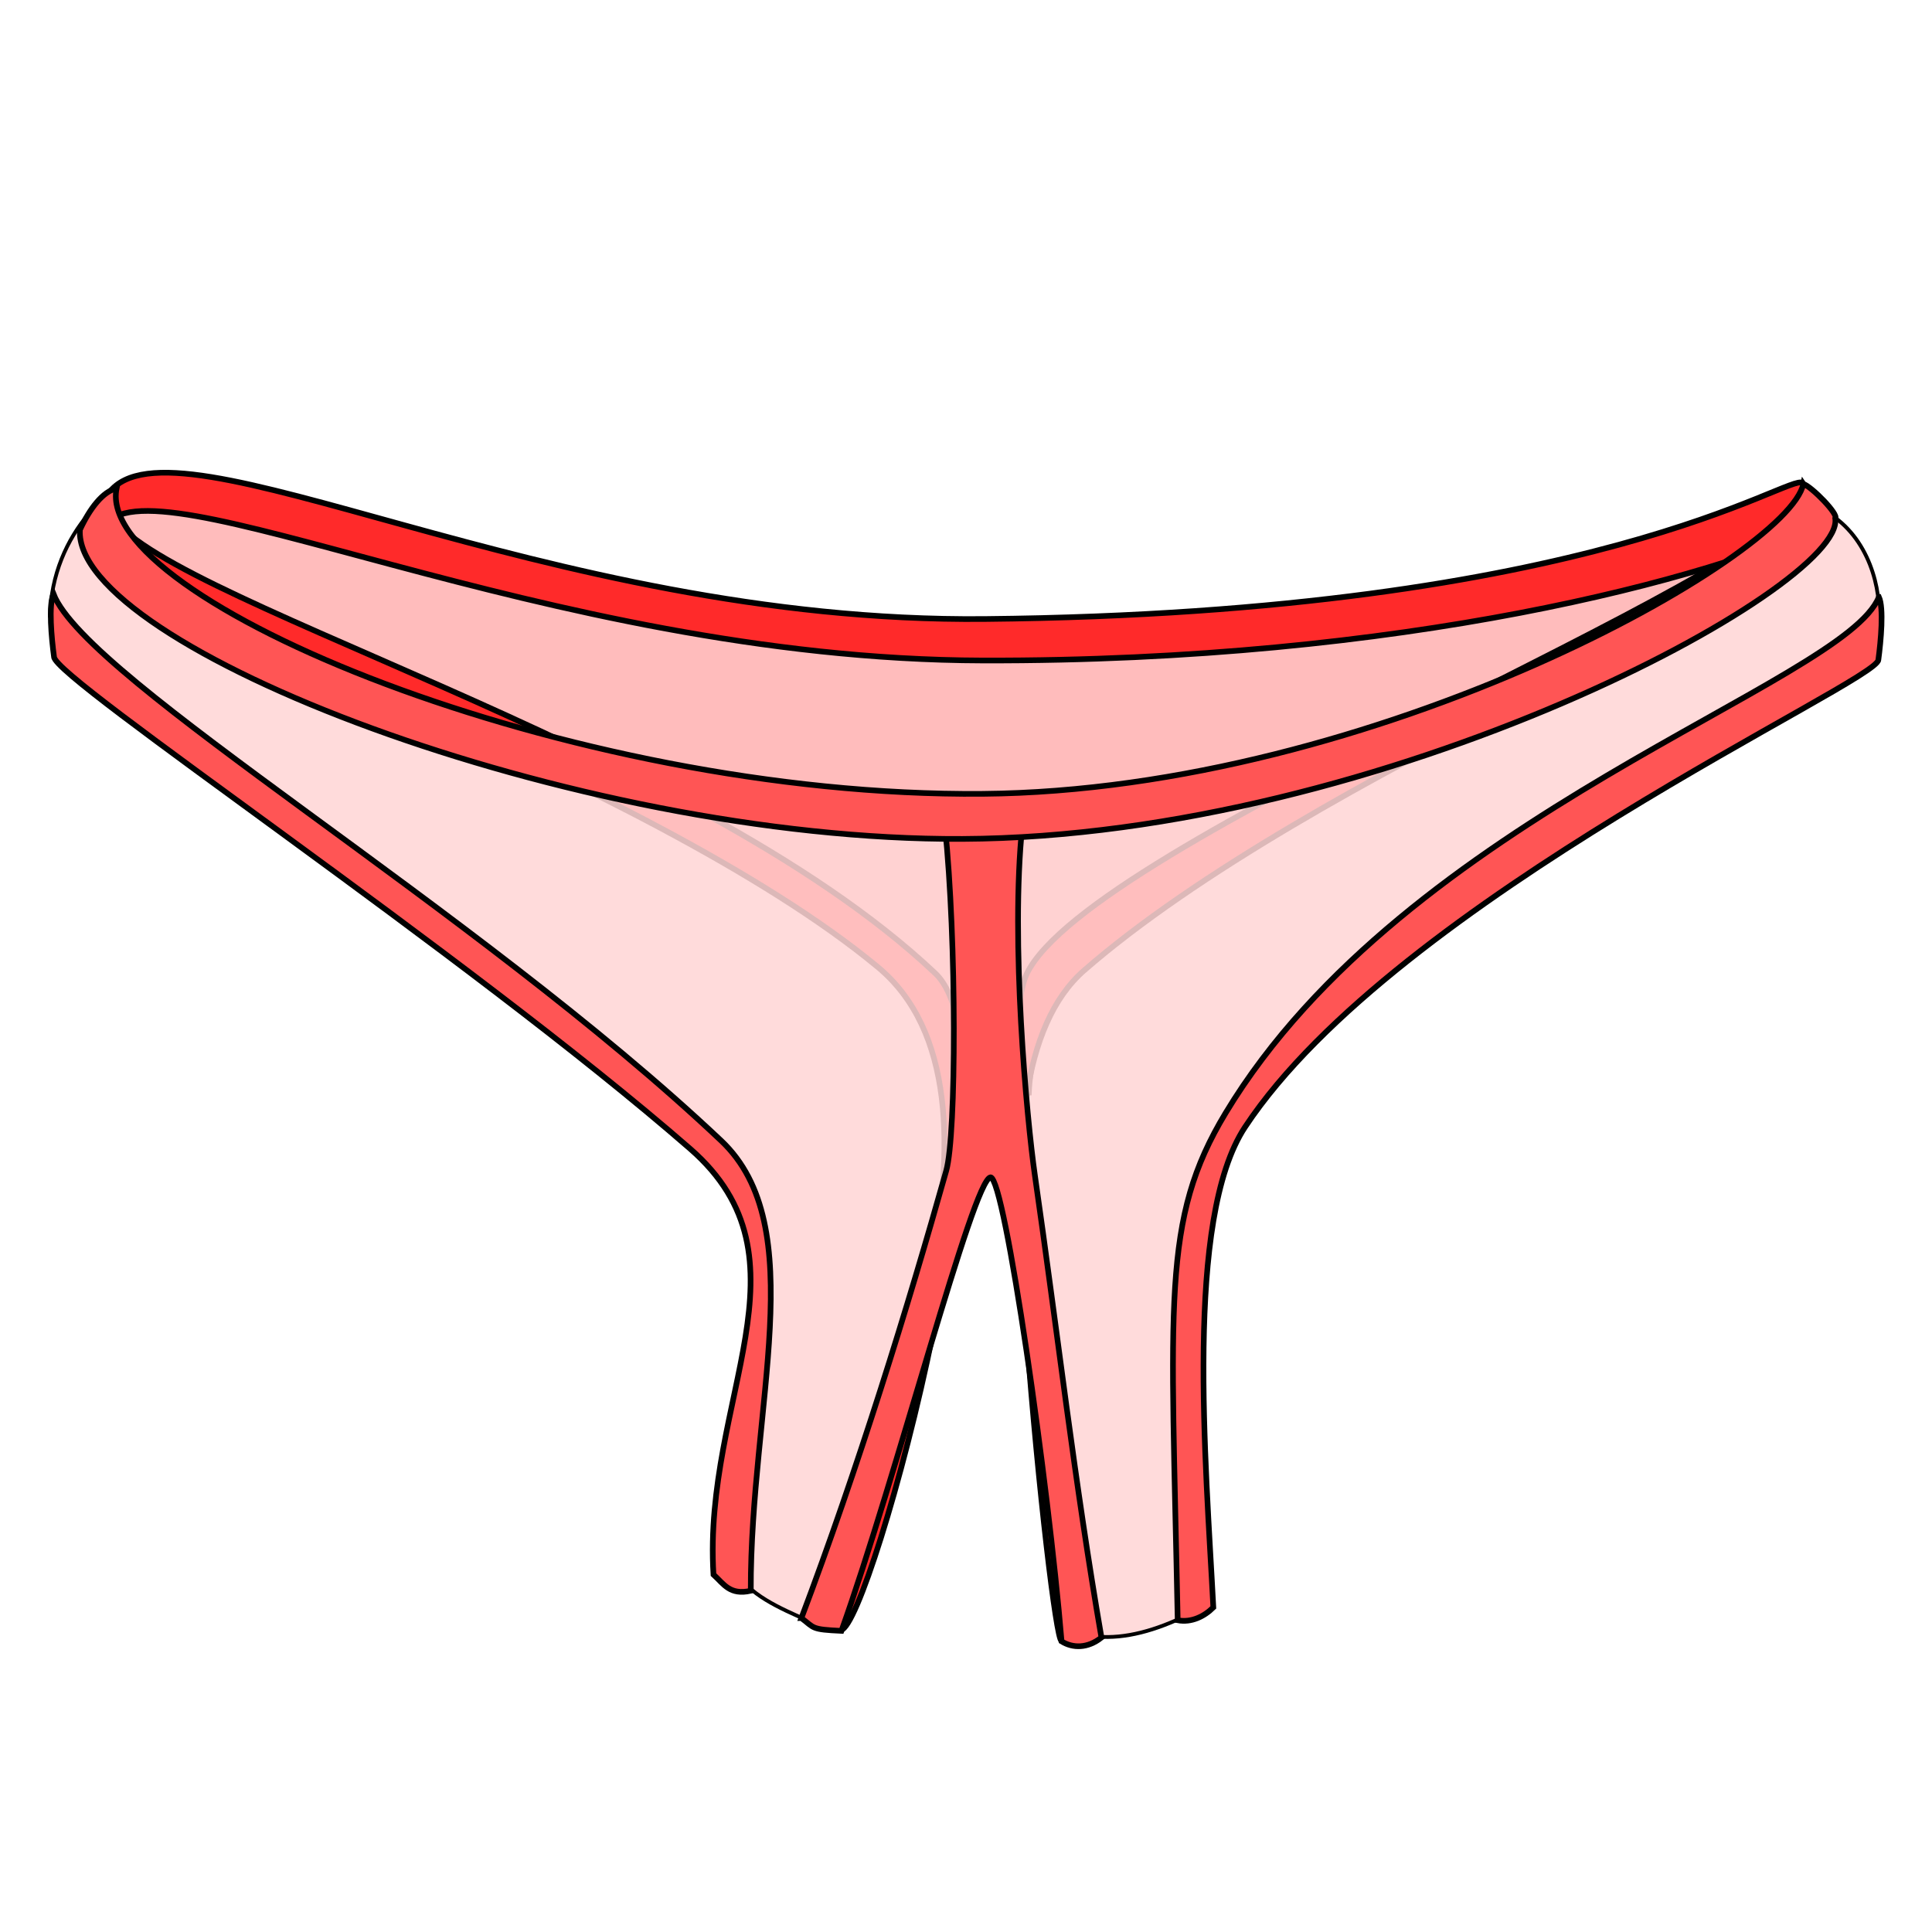
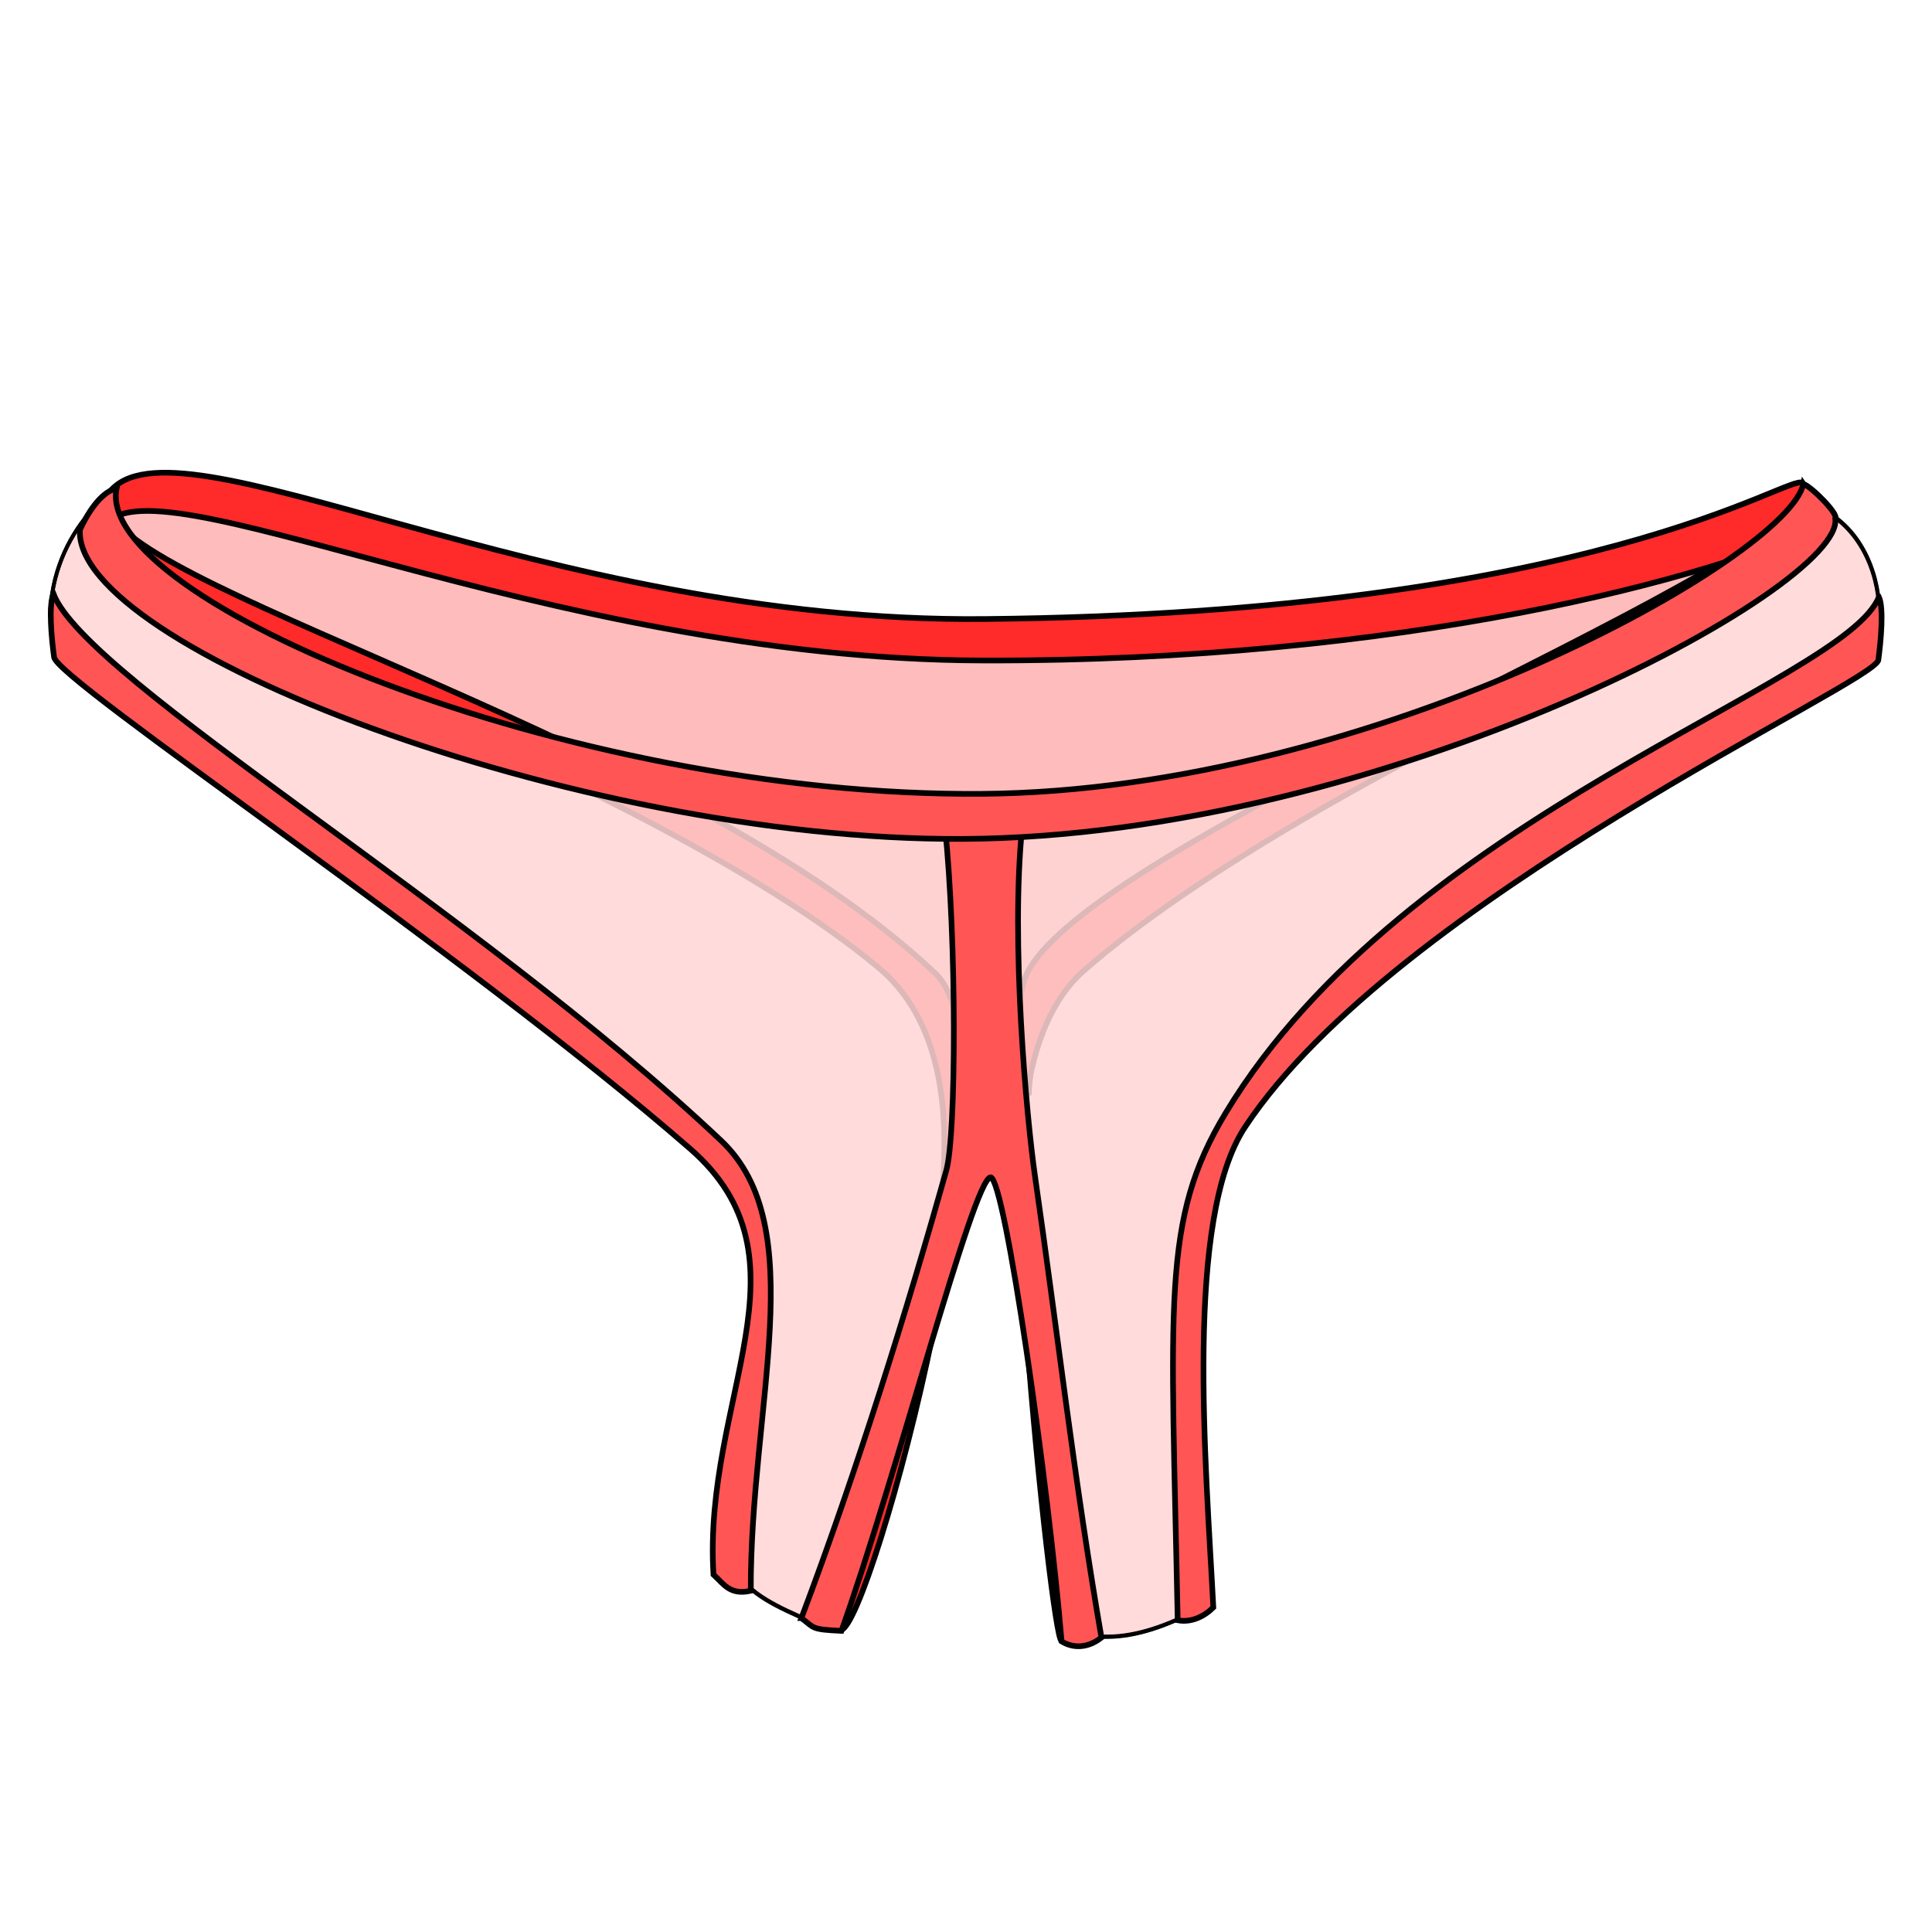
<svg xmlns="http://www.w3.org/2000/svg" viewBox="0 0 256 256" id="svg4166" version="1.1">
  <style id="style3">
    svg { cursor: default; }
  </style>
  <defs id="defs4168">
    </defs>
+   <g id="layer3">
+     <path transform="translate(0,-796.3622)" style="display:inline;fill:#ffaaaa;fill-opacity:0.784;fill-rule:evenodd;stroke:#000000;stroke-width:0.5;stroke-linecap:butt;stroke-linejoin:miter;stroke-miterlimit:4;stroke-dasharray:none;stroke-opacity:1" d="m 13.945,864.112 c -1.819,6.826 19.834,20.782 49.373,30.489 19.41,6.379 58.117,21.101 62.235,47.547 2.67,-0.101 8.325,-0.633 10.894,-0.879 1.399,-37.416 88.336,-61.616 103.57,-76.264 -33.245,11.893 -78.402,19.186 -119.146,15.832 C 67.36,876.432 20.409,855.705 13.945,864.112 Z" id="path4262" />
+     <path transform="translate(0,-796.3622)" style="display:inline;fill:#ff2a2a;fill-rule:evenodd;stroke:#000000;stroke-width:0.75;stroke-linecap:butt;stroke-linejoin:miter;stroke-miterlimit:4;stroke-dasharray:none;stroke-opacity:1" d="m 239.275,861.746 c 0.666,1.477 0.26,5.856 -0.074,8.333 -0.01,2.894 -65.749,28.909 -95.525,54.847 -16.847,14.675 -4.1,65.012 1.704,87.839 -2.459,2.333 -1.959,1.615 -4.746,0.992 -1.344,-0.443 -9.419,-78.216 -4.6,-88.324 8.368,-17.553 98.737,-52.185 103.241,-63.687 z" id="path4239-1-8" />
+     <path transform="translate(0,-796.3622)" style="display:inline;fill:#ff2a2a;fill-rule:evenodd;stroke:#000000;stroke-width:0.75;stroke-linecap:butt;stroke-linejoin:miter;stroke-miterlimit:4;stroke-dasharray:none;stroke-opacity:1" d="m 14.281,863.852 c -0.666,1.477 -0.26,5.856 0.074,8.333 0.01,2.894 71.57,27.111 101.964,52.321 20.061,16.64 0.86,63.492 -8.158,86.052 1.575,0.566 0.527,1.589 3.292,1.77 3.89,-0.507 24.489,-75.655 12.455,-87.018 C 91.187,894.411 18.785,875.354 14.281,863.852 Z" id="path4239-1" />
+     <path transform="translate(0,-796.3622)" style="display:inline;fill:#ff2a2a;fill-rule:evenodd;stroke:#000000;stroke-width:0.75;stroke-linecap:butt;stroke-linejoin:miter;stroke-miterlimit:4;stroke-dasharray:none;stroke-opacity:1" d="m 13.763,866.273 c 0.505,-0.379 0.694,-4.64 0.694,-4.64 8.678,-11.288 57.276,17.33 116.044,16.752 81.148,-0.798 106.764,-19.436 108.331,-18.023 l 3.862,5.089 C 226.794,873.101 185.86,884.017 130.229,883.881 71.852,883.738 19.236,856.216 13.763,866.273 Z" id="path4258" />
+   </g>
+   <g id="layer2">
+     <path style="display:inline;fill:#ffd5d5;fill-opacity:0.863;fill-rule:evenodd;stroke:#000000;stroke-width:0.5;stroke-linecap:butt;stroke-linejoin:miter;stroke-miterlimit:4;stroke-dasharray:none;stroke-opacity:1" d="m 98.265,209.114 c 1.966,2.847 7.161,4.76 9.448,5.843 l 24.123,-67.271 13.571,69.107 c 3.733,0.323 7.756,-0.801 11.964,-2.857 3.628,-24.107 -8.009,-49.765 10.893,-72.321 26.802,-31.984 53.802,-39.383 80.703,-59.075 0.436,-4.546 -1.295,-11.42 -6.775,-14.675 C 214.425,92.948 159.219,109.19 132.372,107.507 93.814,105.09 31.009,96.026 11.925,67.865 8.841,71.455 6.791,76.136 6.657,81.615 c 6.964,10.625 55.938,43.087 90.536,74.464 5.976,5.42 0.714,35.357 1.071,53.036 z" id="path4260-3" />
+   </g>
  <g id="layer1" transform="translate(0,-796.3622)" style="display:inline">
-     <path style="fill:#ffaaaa;fill-opacity:0.784;fill-rule:evenodd;stroke:#000000;stroke-width:0.5;stroke-linecap:butt;stroke-linejoin:miter;stroke-miterlimit:4;stroke-dasharray:none;stroke-opacity:1" d="m 13.945,864.112 c -1.819,6.826 19.834,20.782 49.373,30.489 19.41,6.379 58.117,21.101 62.235,47.547 2.67,-0.101 8.325,-0.633 10.894,-0.879 1.399,-37.416 88.336,-61.616 103.57,-76.264 -33.245,11.893 -78.402,19.186 -119.146,15.832 C 67.36,876.432 20.409,855.705 13.945,864.112 Z" id="path4262" />
-     <path style="display:inline;fill:#ff2a2a;fill-rule:evenodd;stroke:#000000;stroke-width:0.75;stroke-linecap:butt;stroke-linejoin:miter;stroke-miterlimit:4;stroke-dasharray:none;stroke-opacity:1" d="m 239.275,861.746 c 0.666,1.477 0.26,5.856 -0.074,8.333 -0.01,2.894 -65.749,28.909 -95.525,54.847 -16.847,14.675 -4.1,65.012 1.704,87.839 -2.459,2.333 -1.959,1.615 -4.746,0.992 -1.344,-0.443 -9.419,-78.216 -4.6,-88.324 8.368,-17.553 98.737,-52.185 103.241,-63.687 z" id="path4239-1-8" />
-     <path style="display:inline;fill:#ff2a2a;fill-rule:evenodd;stroke:#000000;stroke-width:0.75;stroke-linecap:butt;stroke-linejoin:miter;stroke-miterlimit:4;stroke-dasharray:none;stroke-opacity:1" d="m 14.281,863.852 c -0.666,1.477 -0.26,5.856 0.074,8.333 0.01,2.894 71.57,27.111 101.964,52.321 20.061,16.64 0.86,63.492 -8.158,86.052 1.575,0.566 0.527,1.589 3.292,1.77 3.89,-0.507 24.489,-75.655 12.455,-87.018 C 91.187,894.411 18.785,875.354 14.281,863.852 Z" id="path4239-1" />
-     <path style="fill:#ff2a2a;fill-rule:evenodd;stroke:#000000;stroke-width:0.75;stroke-linecap:butt;stroke-linejoin:miter;stroke-miterlimit:4;stroke-dasharray:none;stroke-opacity:1" d="m 13.763,866.273 c 0.505,-0.379 0.694,-4.64 0.694,-4.64 8.678,-11.288 57.276,17.33 116.044,16.752 81.148,-0.798 106.764,-19.436 108.331,-18.023 l 3.862,5.089 C 226.794,873.101 185.86,884.017 130.229,883.881 71.852,883.738 19.236,856.216 13.763,866.273 Z" id="path4258" />
-     <path style="fill:#ffd5d5;fill-opacity:0.863;fill-rule:evenodd;stroke:#000000;stroke-width:0.5;stroke-linecap:butt;stroke-linejoin:miter;stroke-miterlimit:4;stroke-dasharray:none;stroke-opacity:1" d="m 98.23,1005.54 c 1.966,2.847 7.161,4.76 9.448,5.843 l 24.123,-67.271 13.571,69.107 c 3.733,0.323 7.756,-0.801 11.964,-2.857 3.628,-24.107 -8.009,-49.765 10.893,-72.321 26.802,-31.984 53.802,-39.383 80.703,-59.075 0.436,-4.546 -1.295,-11.42 -6.775,-14.675 -27.768,25.084 -82.975,41.326 -109.821,39.643 -38.558,-2.417 -101.363,-11.482 -120.446,-39.643 -3.085,3.59 -5.134,8.271 -5.268,13.75 6.964,10.625 55.938,43.087 90.536,74.464 5.976,5.42 0.714,35.357 1.071,53.036 z" id="path4260" />
+     <path style="fill:none;fill-opacity:0.863;fill-rule:evenodd;stroke:#000000;stroke-width:0.5;stroke-linecap:butt;stroke-linejoin:miter;stroke-miterlimit:4;stroke-dasharray:none;stroke-opacity:1" d="m 98.23,1005.54 c 1.966,2.847 7.161,4.76 9.448,5.843 l 24.123,-67.271 13.571,69.107 c 3.733,0.323 7.756,-0.801 11.964,-2.857 3.628,-24.107 -8.009,-49.765 10.893,-72.321 26.802,-31.984 53.802,-39.383 80.703,-59.075 0.436,-4.546 -1.295,-11.42 -6.775,-14.675 -27.768,25.084 -82.975,41.326 -109.821,39.643 -38.558,-2.417 -101.363,-11.482 -120.446,-39.643 -3.085,3.59 -5.134,8.271 -5.268,13.75 6.964,10.625 55.938,43.087 90.536,74.464 5.976,5.42 0.714,35.357 1.071,53.036 z" id="path4260" />
    <path style="fill:#ff5555;fill-rule:evenodd;stroke:#000000;stroke-width:0.75;stroke-linecap:butt;stroke-linejoin:miter;stroke-miterlimit:4;stroke-dasharray:none;stroke-opacity:1" d="m 7.085,875.064 c -0.666,1.477 -0.26,5.856 0.074,8.333 0.01,2.894 54.51,39.241 84.286,65.179 16.847,14.675 1.665,33.064 3.094,56.427 1.386,1.26 2.155,2.768 4.942,2.145 -0.059,-24.613 8.105,-48.28 -3.929,-59.643 -32.722,-30.9 -83.963,-60.938 -88.467,-72.441 z" id="path4239" />
    <path style="fill:#ff5555;fill-rule:evenodd;stroke:#000000;stroke-width:0.75;stroke-linecap:butt;stroke-linejoin:miter;stroke-miterlimit:4;stroke-dasharray:none;stroke-opacity:1" d="m 106.19,1010.765 c 1.772,1.339 1.25,1.506 5.305,1.696 7.196,-20.08 17.454,-59.848 19.761,-60.104 1.892,0.115 7.66,40.612 9.407,61.493 1.486,0.924 3.459,0.952 5.285,-0.505 -3.536,-20.413 -5.836,-40.552 -8.821,-61.24 -1.084,-7.513 -3.257,-31.066 -1.67,-46.267 l -10.249,-0.011 c 1.572,15.254 1.517,40.885 0.176,45.646 -5.061,17.976 -11.699,39.444 -19.195,59.292 z" id="path4241" />
    <path style="display:inline;fill:#ff5555;fill-rule:evenodd;stroke:#000000;stroke-width:0.75;stroke-linecap:butt;stroke-linejoin:miter;stroke-miterlimit:4;stroke-dasharray:none;stroke-opacity:1" d="m 248.965,875.459 c 0.666,1.477 0.26,5.856 -0.074,8.333 -0.01,2.894 -63.891,31.657 -83.907,61.896 -8.061,12.177 -5.191,44.594 -4.212,63.667 -1.197,1.19 -2.907,2.044 -4.721,1.7 -0.833,-42.292 -2.205,-53.022 6.34,-67.196 23.883,-39.612 82.069,-56.898 86.573,-68.4 z" id="path4239-7" />
    <path style="fill:#ff5555;fill-rule:evenodd;stroke:#000000;stroke-width:0.75;stroke-linecap:butt;stroke-linejoin:miter;stroke-miterlimit:4;stroke-dasharray:none;stroke-opacity:1" d="m 238.953,860.484 c 1.144,0.4 4.703,4.036 4.23,4.568 1.324,9.088 -59.59,42.206 -115.671,42.472 C 75.894,907.769 9.694,881.921 10.588,866.565 c 1.292,-2.808 3.055,-5.1 4.861,-5.491 -2.991,14.651 59.667,40.943 114.748,40.476 52.106,-0.442 106.814,-31.449 108.755,-41.067 z" id="path4194" />
  </g>
</svg>
